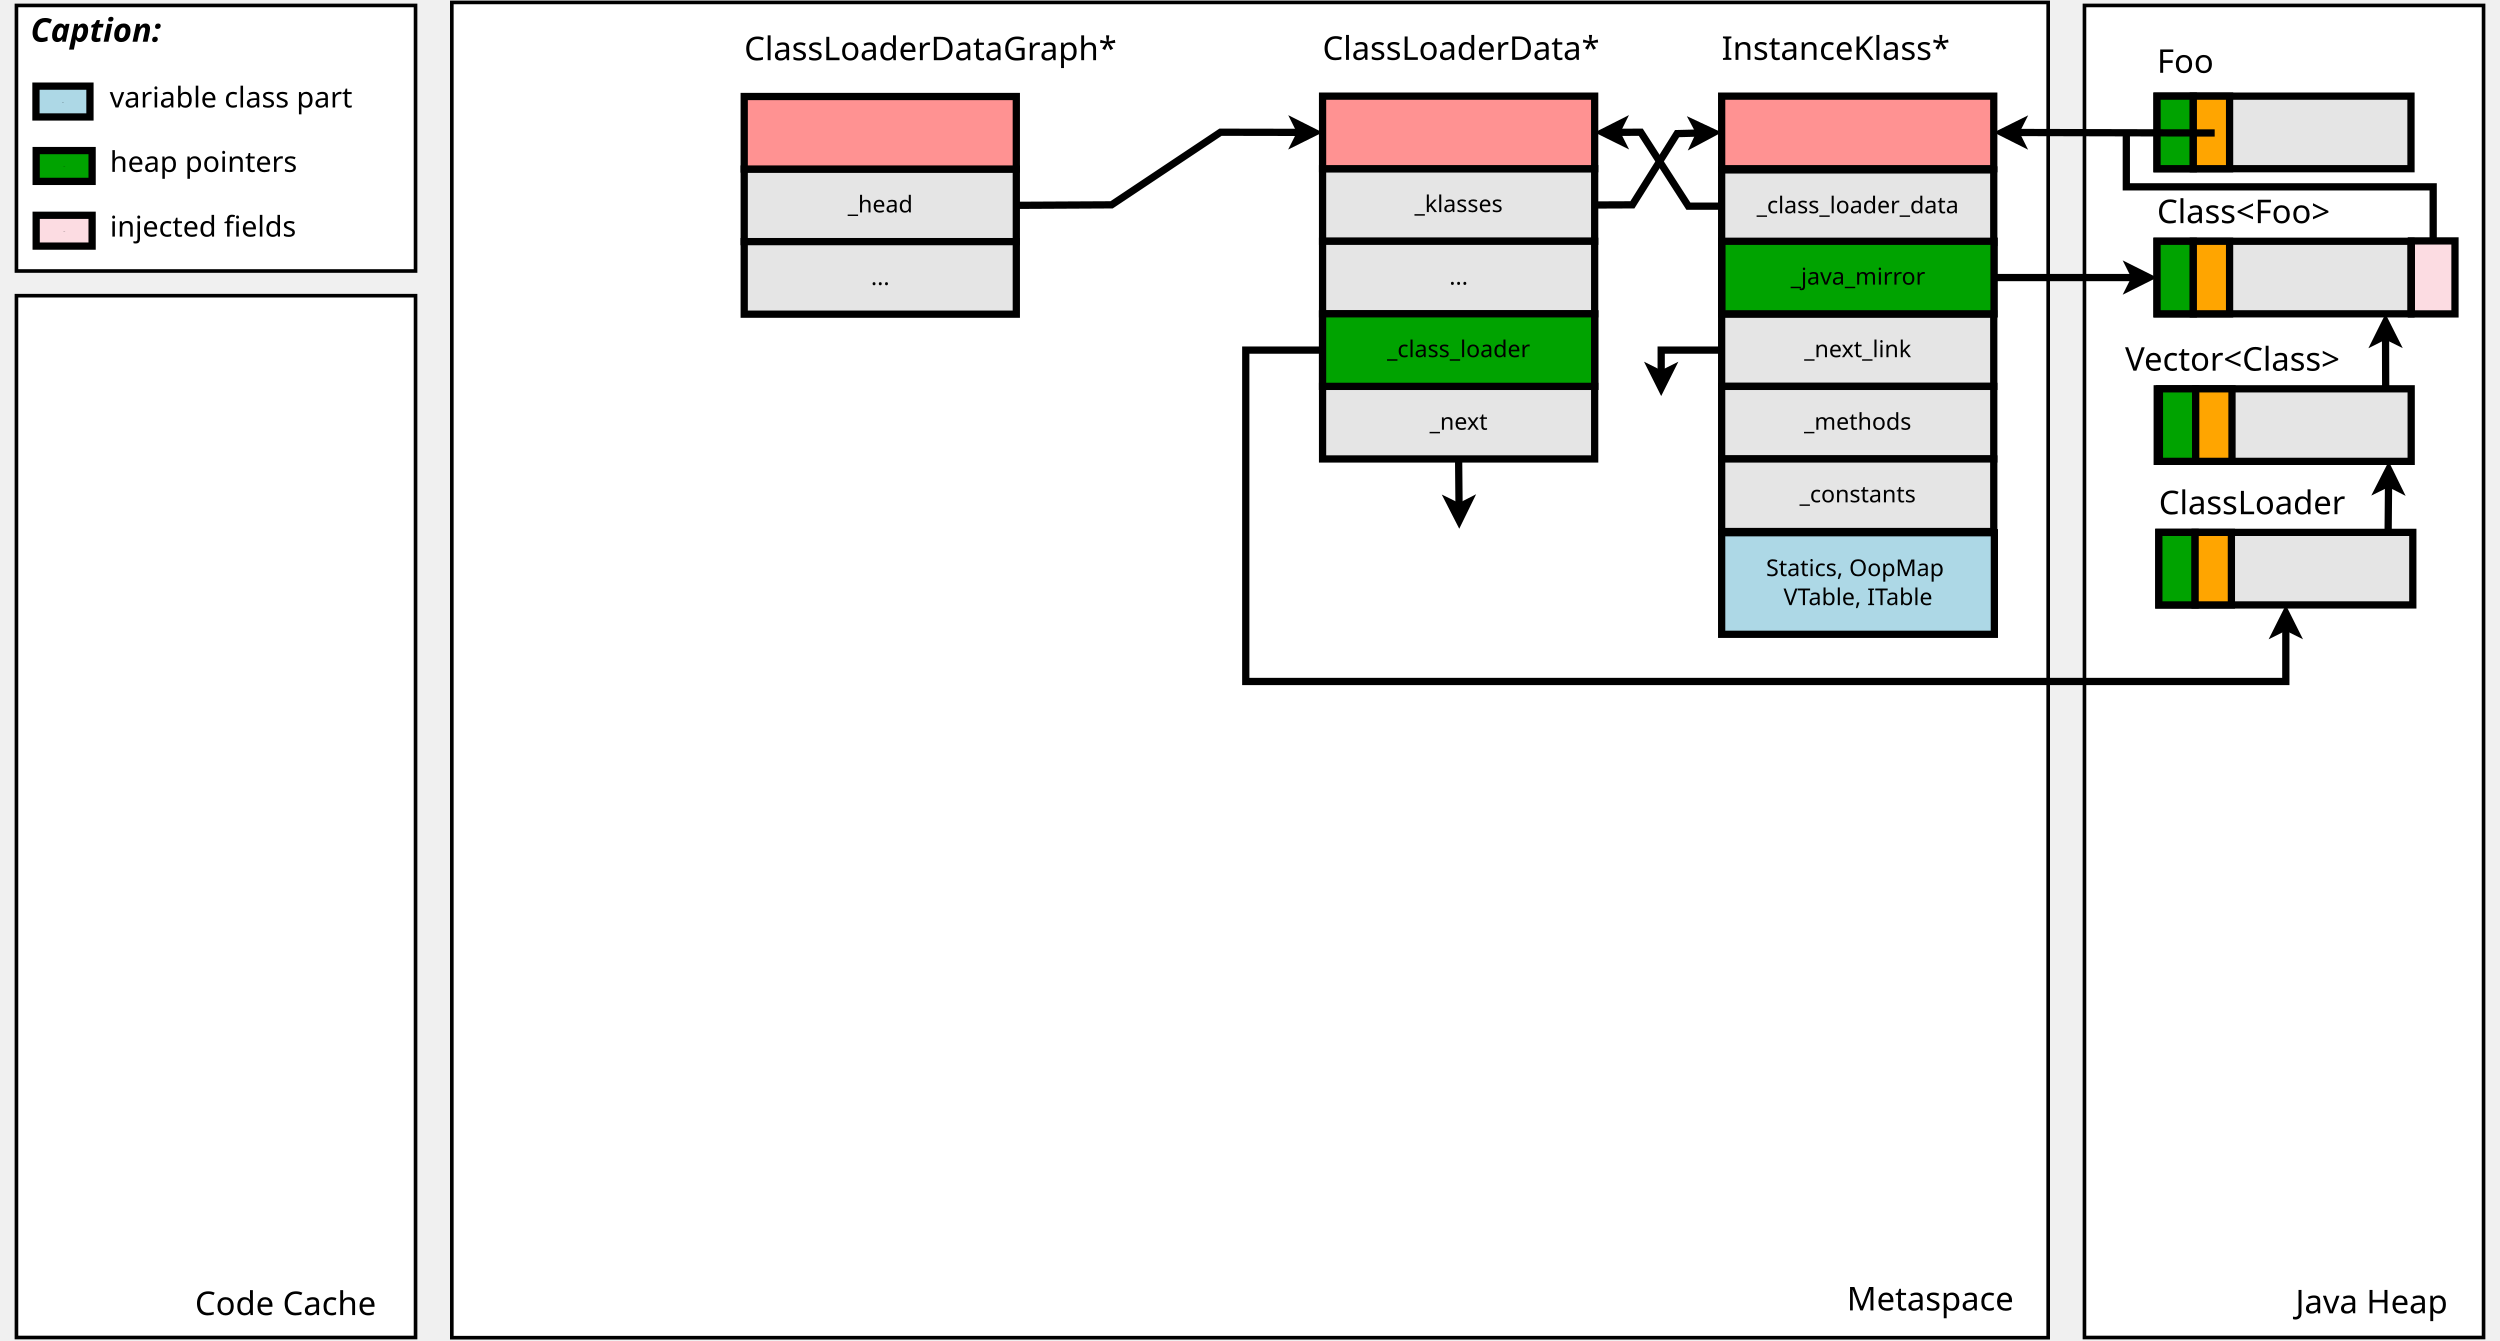
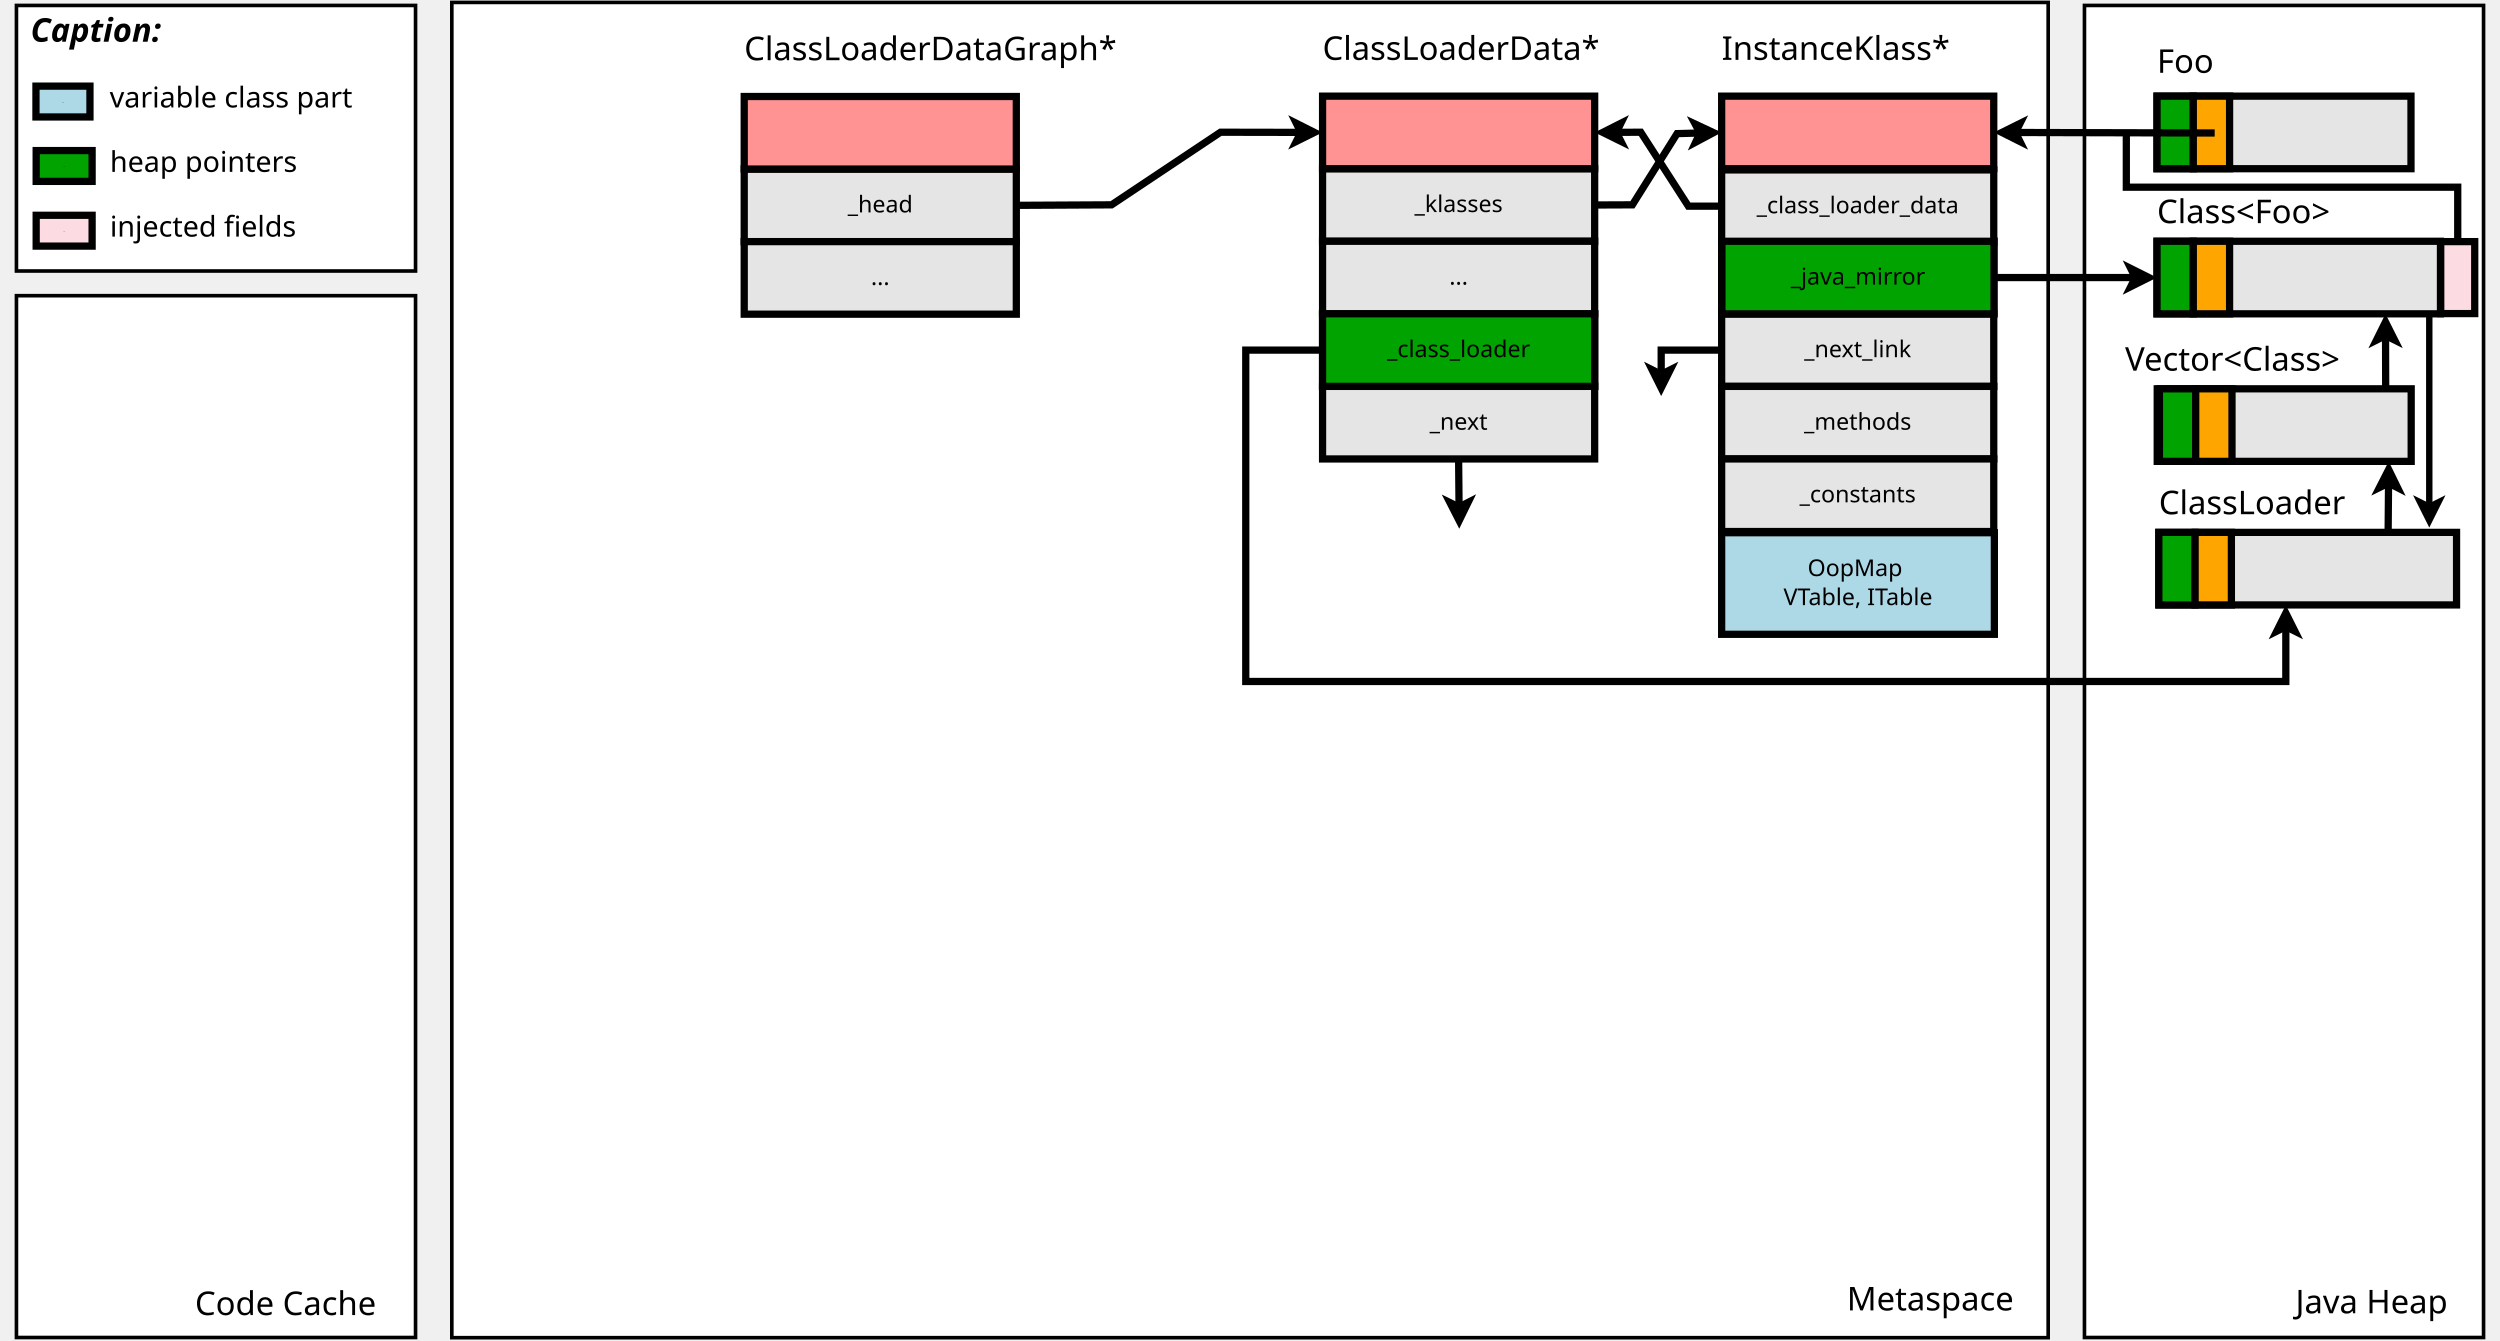
<svg xmlns="http://www.w3.org/2000/svg" width="69cm" height="37cm" viewBox="-181 -33 1362 739">
  <text font-size="12.8" style="fill: #000000;text-anchor:start;font-family:sans-serif;font-style:normal;font-weight:normal" x="-50" y="280">
    <tspan x="-50" y="280" />
  </text>
  <text font-size="12.8" style="fill: #000000;text-anchor:start;font-family:sans-serif;font-style:normal;font-weight:normal" x="-70" y="417.154">
    <tspan x="-70" y="417.154" />
  </text>
  <g>
    <rect style="fill: #ffffff" x="60" y="-31.662" width="880" height="736.067" />
    <rect style="fill: none; fill-opacity:0; stroke-width: 2; stroke: #000000" x="60" y="-31.662" width="880" height="736.067" />
  </g>
  <text font-size="18.062" style="fill: #000000;text-anchor:start;font-family:sans-serif;font-style:normal;font-weight:normal" x="829.03" y="689.372">
    <tspan x="829.03" y="689.372">Metaspace</tspan>
  </text>
  <g>
    <rect style="fill: #ffffff" x="-180" y="130" width="220" height="574.306" />
    <rect style="fill: none; fill-opacity:0; stroke-width: 2; stroke: #000000" x="-180" y="130" width="220" height="574.306" />
    <text font-size="12.8" style="fill: #000000;text-anchor:middle;font-family:sans-serif;font-style:normal;font-weight:normal" x="-70" y="421.053">
      <tspan x="-70" y="421.053" />
    </text>
  </g>
  <text font-size="18.062" style="fill: #000000;text-anchor:start;font-family:sans-serif;font-style:normal;font-weight:normal" x="-81.586" y="691.922">
    <tspan x="-81.586" y="691.922">Code Cache</tspan>
  </text>
  <g>
    <rect style="fill: #ffffff" x="960" y="-30" width="220" height="734.306" />
    <rect style="fill: none; fill-opacity:0; stroke-width: 2; stroke: #000000" x="960" y="-30" width="220" height="734.306" />
  </g>
  <text font-size="18.062" style="fill: #000000;text-anchor:start;font-family:sans-serif;font-style:normal;font-weight:normal" x="1076.35" y="690.958">
    <tspan x="1076.35" y="690.958">Java Heap</tspan>
  </text>
  <g>
    <rect style="fill: #ffffff" x="-180" y="-30" width="220" height="146.389" />
    <rect style="fill: none; fill-opacity:0; stroke-width: 2; stroke: #000000" x="-180" y="-30" width="220" height="146.389" />
    <text font-size="12.8" style="fill: #000000;text-anchor:middle;font-family:sans-serif;font-style:normal;font-weight:normal" x="-70" y="47.094">
      <tspan x="-70" y="47.094" />
    </text>
  </g>
  <g>
    <text font-size="18.062" style="fill: #000000;text-anchor:start;font-family:sans-serif;font-style:normal;font-weight:normal" x="1000" y="7.144">
      <tspan x="1000" y="7.144">Foo</tspan>
    </text>
    <g>
      <g>
        <rect style="fill: #e5e5e5" x="1000" y="20" width="140" height="40" />
        <rect style="fill: none; fill-opacity:0; stroke-width: 4; stroke: #000000" x="1000" y="20" width="140" height="40" />
        <text font-size="12.8" style="fill: #000000;text-anchor:middle;font-family:sans-serif;font-style:normal;font-weight:normal" x="1070" y="43.9">
          <tspan x="1070" y="43.9" />
        </text>
      </g>
      <g>
        <rect style="fill: #00a300" x="1000" y="20" width="20" height="40" />
        <rect style="fill: none; fill-opacity:0; stroke-width: 4; stroke: #000000" x="1000" y="20" width="20" height="40" />
        <text font-size="12.8" style="fill: #000000;text-anchor:middle;font-family:sans-serif;font-style:normal;font-weight:normal" x="1010" y="43.9">
          <tspan x="1010" y="43.9" />
        </text>
      </g>
      <g>
        <rect style="fill: #ffa500" x="1020" y="20" width="20" height="40" />
        <rect style="fill: none; fill-opacity:0; stroke-width: 4; stroke: #000000" x="1020" y="20" width="20" height="40" />
        <text font-size="12.8" style="fill: #000000;text-anchor:middle;font-family:sans-serif;font-style:normal;font-weight:normal" x="1030" y="43.9">
          <tspan x="1030" y="43.9" />
        </text>
      </g>
    </g>
  </g>
  <g>
    <rect style="fill: #e5e5e5" x="760" y="140" width="150" height="40" />
    <rect style="fill: none; fill-opacity:0; stroke-width: 4; stroke: #000000" x="760" y="140" width="150" height="40" />
    <text font-size="12.8" style="fill: #000000;text-anchor:middle;font-family:sans-serif;font-style:normal;font-weight:normal" x="835" y="163.9">
      <tspan x="835" y="163.9">_next_link</tspan>
    </text>
  </g>
  <g>
    <rect style="fill: #ff9292" x="760" y="20" width="150" height="40" />
    <rect style="fill: none; fill-opacity:0; stroke-width: 4; stroke: #000000" x="760" y="20" width="150" height="40" />
    <text font-size="12.8" style="fill: #000000;text-anchor:middle;font-family:sans-serif;font-style:normal;font-weight:normal" x="835" y="43.9">
      <tspan x="835" y="43.9" />
    </text>
  </g>
  <g>
    <rect style="fill: #e5e5e5" x="760" y="180" width="150" height="40" />
    <rect style="fill: none; fill-opacity:0; stroke-width: 4; stroke: #000000" x="760" y="180" width="150" height="40" />
    <text font-size="12.8" style="fill: #000000;text-anchor:middle;font-family:sans-serif;font-style:normal;font-weight:normal" x="835" y="203.9">
      <tspan x="835" y="203.9">_methods</tspan>
    </text>
  </g>
  <g>
    <rect style="fill: #e5e5e5" x="760" y="220" width="150" height="40" />
    <rect style="fill: none; fill-opacity:0; stroke-width: 4; stroke: #000000" x="760" y="220" width="150" height="40" />
    <text font-size="12.8" style="fill: #000000;text-anchor:middle;font-family:sans-serif;font-style:normal;font-weight:normal" x="835" y="243.9">
      <tspan x="835" y="243.9">_constants</tspan>
    </text>
  </g>
  <g>
    <rect style="fill: #e5e5e5" x="760" y="100" width="150" height="40" />
    <rect style="fill: none; fill-opacity:0; stroke-width: 4; stroke: #000000" x="760" y="100" width="150" height="40" />
    <text font-size="12.8" style="fill: #000000;text-anchor:middle;font-family:sans-serif;font-style:normal;font-weight:normal" x="835" y="123.9">
      <tspan x="835" y="123.9">_java_mirror</tspan>
    </text>
  </g>
  <text font-size="18.062" style="fill: #000000;text-anchor:start;font-family:sans-serif;font-style:normal;font-weight:normal" x="760" y="0">
    <tspan x="760" y="0">InstanceKlass*</tspan>
  </text>
  <text font-size="12.8" style="fill: #000000;text-anchor:start;font-family:sans-serif;font-style:normal;font-weight:normal" x="835" y="160">
    <tspan x="835" y="160" />
  </text>
  <g>
    <rect style="fill: #e5e5e5" x="760" y="60.667" width="150" height="40" />
    <rect style="fill: none; fill-opacity:0; stroke-width: 4; stroke: #000000" x="760" y="60.667" width="150" height="40" />
    <text font-size="12.8" style="fill: #000000;text-anchor:middle;font-family:sans-serif;font-style:normal;font-weight:normal" x="835" y="84.567">
      <tspan x="835" y="84.567">_class_loader_data</tspan>
    </text>
  </g>
  <g>
    <line style="fill: none; fill-opacity:0; stroke-width: 4; stroke: #000000" x1="1031.79" y1="40.314" x2="921.972" y2="40.031" />
    <polygon style="fill: #000000" points="914.472,40.011 924.485,35.037 921.972,40.031 924.459,45.037 " />
    <polygon style="fill: none; fill-opacity:0; stroke-width: 4; stroke: #000000" points="914.472,40.011 924.485,35.037 921.972,40.031 924.459,45.037 " />
  </g>
  <g>
    <rect style="fill: #add8e6" x="760" y="260.666" width="150.333" height="56" />
    <rect style="fill: none; fill-opacity:0; stroke-width: 4; stroke: #000000" x="760" y="260.666" width="150.333" height="56" />
    <text font-size="12.8" style="fill: #000000;text-anchor:middle;font-family:sans-serif;font-style:normal;font-weight:normal" x="835.167" y="284.566">
-       <tspan x="835.167" y="284.566">Statics, OopMap</tspan>
+       <tspan x="835.167" y="284.566">OopMap</tspan>
      <tspan x="835.167" y="300.566">VTable, ITable</tspan>
    </text>
  </g>
  <g>
    <text font-size="18.062" style="fill: #000000;text-anchor:start;font-family:sans-serif;font-style:italic;font-weight:700" x="-172.205" y="-10">
      <tspan x="-172.205" y="-10">Caption:</tspan>
    </text>
    <g>
      <g>
        <rect style="fill: #add8e6" x="-169.247" y="14.481" width="29.771" height="16.997" />
        <rect style="fill: none; fill-opacity:0; stroke-width: 4; stroke: #000000" x="-169.247" y="14.481" width="29.771" height="16.997" />
        <text font-size="1.6" style="fill: #000000;text-anchor:middle;font-family:sans-serif;font-style:normal;font-weight:normal" x="-154.361" y="23.48">
          <tspan x="-154.361" y="23.48">...</tspan>
        </text>
      </g>
      <text font-size="15.804" style="fill: #000000;text-anchor:start;font-family:sans-serif;font-style:normal;font-weight:normal" x="-128.587" y="26.238">
        <tspan x="-128.587" y="26.238">variable class part</tspan>
      </text>
      <text font-size="12.8" style="fill: #000000;text-anchor:start;font-family:sans-serif;font-style:normal;font-weight:normal" x="-102.383" y="14.447">
        <tspan x="-102.383" y="14.447" />
      </text>
    </g>
  </g>
  <g>
-     <g>
-       <g>
-         <rect style="fill: #e5e5e5" x="1000" y="100" width="140" height="40" />
-         <rect style="fill: none; fill-opacity:0; stroke-width: 4; stroke: #000000" x="1000" y="100" width="140" height="40" />
-         <text font-size="12.8" style="fill: #000000;text-anchor:middle;font-family:sans-serif;font-style:normal;font-weight:normal" x="1070" y="123.9">
-           <tspan x="1070" y="123.9" />
-         </text>
-       </g>
-       <g>
-         <rect style="fill: #00a300" x="1000" y="100" width="20" height="40" />
-         <rect style="fill: none; fill-opacity:0; stroke-width: 4; stroke: #000000" x="1000" y="100" width="20" height="40" />
-         <text font-size="12.8" style="fill: #000000;text-anchor:middle;font-family:sans-serif;font-style:normal;font-weight:normal" x="1010" y="123.9">
-           <tspan x="1010" y="123.9" />
-         </text>
-       </g>
-       <g>
-         <rect style="fill: #ffa500" x="1020" y="100" width="20" height="40" />
-         <rect style="fill: none; fill-opacity:0; stroke-width: 4; stroke: #000000" x="1020" y="100" width="20" height="40" />
-         <text font-size="12.8" style="fill: #000000;text-anchor:middle;font-family:sans-serif;font-style:normal;font-weight:normal" x="1030" y="123.9">
-           <tspan x="1030" y="123.9" />
-         </text>
-       </g>
-     </g>
-     <text font-size="18.062" style="fill: #000000;text-anchor:start;font-family:sans-serif;font-style:normal;font-weight:normal" x="1000" y="90">
-       <tspan x="1000" y="90">Class&lt;Foo&gt;</tspan>
-     </text>
-   </g>
+     <rect style="fill: #e5e5e5" x="1000" y="100" width="156.25" height="40" />
+     <rect style="fill: none; fill-opacity:0; stroke-width: 4; stroke: #000000" x="1000" y="100" width="156.25" height="40" />
+     <text font-size="12.8" style="fill: #000000;text-anchor:middle;font-family:sans-serif;font-style:normal;font-weight:normal" x="1078.13" y="123.9">
+       <tspan x="1078.13" y="123.9" />
+     </text>
+   </g>
+   <g>
+     <rect style="fill: #00a300" x="1000" y="100" width="20" height="40" />
+     <rect style="fill: none; fill-opacity:0; stroke-width: 4; stroke: #000000" x="1000" y="100" width="20" height="40" />
+     <text font-size="12.8" style="fill: #000000;text-anchor:middle;font-family:sans-serif;font-style:normal;font-weight:normal" x="1010" y="123.9">
+       <tspan x="1010" y="123.9" />
+     </text>
+   </g>
+   <g>
+     <rect style="fill: #ffa500" x="1020" y="100" width="20" height="40" />
+     <rect style="fill: none; fill-opacity:0; stroke-width: 4; stroke: #000000" x="1020" y="100" width="20" height="40" />
+     <text font-size="12.8" style="fill: #000000;text-anchor:middle;font-family:sans-serif;font-style:normal;font-weight:normal" x="1030" y="123.9">
+       <tspan x="1030" y="123.9" />
+     </text>
+   </g>
+   <text font-size="18.062" style="fill: #000000;text-anchor:start;font-family:sans-serif;font-style:normal;font-weight:normal" x="1000" y="90">
+     <tspan x="1000" y="90">Class&lt;Foo&gt;</tspan>
+   </text>
  <g>
    <polyline style="fill: none; fill-opacity:0; stroke-width: 4; stroke: #000000" points="910,120 955.438,120 955.438,120 988.028,120 " />
    <polygon style="fill: #000000" points="995.528,120 985.528,125 988.028,120 985.528,115 " />
    <polygon style="fill: none; fill-opacity:0; stroke-width: 4; stroke: #000000" points="995.528,120 985.528,125 988.028,120 985.528,115 " />
  </g>
  <g>
-     <rect style="fill: #00a300" x="760.147" y="100.002" width="150" height="40" />
-     <rect style="fill: none; fill-opacity:0; stroke-width: 4; stroke: #000000" x="760.147" y="100.002" width="150" height="40" />
-     <text font-size="12.8" style="fill: #000000;text-anchor:middle;font-family:sans-serif;font-style:normal;font-weight:normal" x="835.147" y="123.902">
-       <tspan x="835.147" y="123.902">_java_mirror</tspan>
+     <rect style="fill: #00a300" x="760.148" y="100.002" width="150" height="40" />
+     <rect style="fill: none; fill-opacity:0; stroke-width: 4; stroke: #000000" x="760.148" y="100.002" width="150" height="40" />
+     <text font-size="12.8" style="fill: #000000;text-anchor:middle;font-family:sans-serif;font-style:normal;font-weight:normal" x="835.148" y="123.902">
+       <tspan x="835.148" y="123.902">_java_mirror</tspan>
    </text>
  </g>
  <g>
    <g>
      <rect style="fill: #00a300" x="-169.129" y="50" width="30.842" height="16.997" />
      <rect style="fill: none; fill-opacity:0; stroke-width: 4; stroke: #000000" x="-169.129" y="50" width="30.842" height="16.997" />
      <text font-size="1.6" style="fill: #000000;text-anchor:middle;font-family:sans-serif;font-style:normal;font-weight:normal" x="-153.708" y="58.999">
        <tspan x="-153.708" y="58.999">...</tspan>
      </text>
    </g>
    <text font-size="15.804" style="fill: #000000;text-anchor:start;font-family:sans-serif;font-style:normal;font-weight:normal" x="-128.469" y="61.757">
      <tspan x="-128.469" y="61.757">heap pointers</tspan>
    </text>
  </g>
  <g>
-     <rect style="fill: #fcdce2" x="1140.21" y="99.805" width="24.042" height="40.241" />
-     <rect style="fill: none; fill-opacity:0; stroke-width: 4; stroke: #000000" x="1140.21" y="99.805" width="24.042" height="40.241" />
-     <text font-size="12.8" style="fill: #000000;text-anchor:middle;font-family:sans-serif;font-style:normal;font-weight:normal" x="1152.23" y="123.826">
-       <tspan x="1152.23" y="123.826" />
-     </text>
-   </g>
-   <polyline style="fill: none; fill-opacity:0; stroke-width: 4; stroke: #000000" points="1152.23,99.805 1152.23,69.997 983.076,69.997 983.076,40.189 " />
+     <rect style="fill: #fcdce2" x="1156.4" y="100.191" width="18.741" height="39.675" />
+     <rect style="fill: none; fill-opacity:0; stroke-width: 4; stroke: #000000" x="1156.4" y="100.191" width="18.741" height="39.675" />
+     <text font-size="1.6" style="fill: #000000;text-anchor:middle;font-family:sans-serif;font-style:normal;font-weight:normal" x="1165.77" y="120.528">
+       <tspan x="1165.77" y="120.528" />
+     </text>
+   </g>
+   <polyline style="fill: none; fill-opacity:0; stroke-width: 4; stroke: #000000" points="1165.77,100.191 1165.77,70.19 983.076,70.19 983.076,40.189 " />
  <text font-size="12.8" style="fill: #000000;text-anchor:start;font-family:sans-serif;font-style:normal;font-weight:normal" x="-103.136" y="49.965">
    <tspan x="-103.136" y="49.965" />
  </text>
  <g>
    <rect style="fill: #fcdce2" x="-169.129" y="85.674" width="30.842" height="16.997" />
    <rect style="fill: none; fill-opacity:0; stroke-width: 4; stroke: #000000" x="-169.129" y="85.674" width="30.842" height="16.997" />
    <text font-size="1.6" style="fill: #000000;text-anchor:middle;font-family:sans-serif;font-style:normal;font-weight:normal" x="-153.708" y="94.673">
      <tspan x="-153.708" y="94.673">...</tspan>
    </text>
  </g>
  <text font-size="15.804" style="fill: #000000;text-anchor:start;font-family:sans-serif;font-style:normal;font-weight:normal" x="-128.469" y="97.431">
    <tspan x="-128.469" y="97.431">injected fields</tspan>
  </text>
  <g>
    <rect style="fill: #e5e5e5" x="540" y="60" width="150" height="40" />
    <rect style="fill: none; fill-opacity:0; stroke-width: 4; stroke: #000000" x="540" y="60" width="150" height="40" />
    <text font-size="12.8" style="fill: #000000;text-anchor:middle;font-family:sans-serif;font-style:normal;font-weight:normal" x="615" y="83.9">
      <tspan x="615" y="83.9">_klasses</tspan>
    </text>
  </g>
  <g>
    <rect style="fill: #ff9292" x="540" y="20" width="150" height="40" />
    <rect style="fill: none; fill-opacity:0; stroke-width: 4; stroke: #000000" x="540" y="20" width="150" height="40" />
    <text font-size="12.8" style="fill: #000000;text-anchor:middle;font-family:sans-serif;font-style:normal;font-weight:normal" x="615" y="43.9">
      <tspan x="615" y="43.9" />
    </text>
  </g>
  <g>
    <rect style="fill: #e5e5e5" x="540" y="140" width="150" height="40" />
    <rect style="fill: none; fill-opacity:0; stroke-width: 4; stroke: #000000" x="540" y="140" width="150" height="40" />
    <text font-size="12.8" style="fill: #000000;text-anchor:middle;font-family:sans-serif;font-style:normal;font-weight:normal" x="615" y="163.9">
      <tspan x="615" y="163.9">_class_loader</tspan>
    </text>
  </g>
  <g>
    <rect style="fill: #e5e5e5" x="540" y="100" width="150" height="40" />
    <rect style="fill: none; fill-opacity:0; stroke-width: 4; stroke: #000000" x="540" y="100" width="150" height="40" />
    <text font-size="12.8" style="fill: #000000;text-anchor:middle;font-family:sans-serif;font-style:normal;font-weight:normal" x="615" y="123.9">
      <tspan x="615" y="123.9">...</tspan>
    </text>
  </g>
  <g>
    <rect style="fill: #e5e5e5" x="540" y="180" width="150" height="40" />
    <rect style="fill: none; fill-opacity:0; stroke-width: 4; stroke: #000000" x="540" y="180" width="150" height="40" />
    <text font-size="12.8" style="fill: #000000;text-anchor:middle;font-family:sans-serif;font-style:normal;font-weight:normal" x="615" y="203.9">
      <tspan x="615" y="203.9">_next</tspan>
    </text>
  </g>
  <text font-size="18.062" style="fill: #000000;text-anchor:start;font-family:sans-serif;font-style:normal;font-weight:normal" x="540" y="0">
    <tspan x="540" y="0">ClassLoaderData*</tspan>
  </text>
  <text font-size="12.8" style="fill: #000000;text-anchor:start;font-family:sans-serif;font-style:normal;font-weight:normal" x="640" y="80">
    <tspan x="640" y="80" />
  </text>
  <text font-size="12.8" style="fill: #000000;text-anchor:start;font-family:sans-serif;font-style:normal;font-weight:normal" x="640" y="80">
    <tspan x="640" y="80" />
  </text>
  <text font-size="12.8" style="fill: #000000;text-anchor:start;font-family:sans-serif;font-style:normal;font-weight:normal" x="600" y="80">
    <tspan x="600" y="80" />
  </text>
  <text font-size="12.8" style="fill: #000000;text-anchor:start;font-family:sans-serif;font-style:normal;font-weight:normal" x="640" y="80">
    <tspan x="640" y="80" />
  </text>
  <text font-size="12.8" style="fill: #000000;text-anchor:start;font-family:sans-serif;font-style:normal;font-weight:normal" x="640" y="80">
    <tspan x="640" y="80" />
  </text>
  <text font-size="12.8" style="fill: #000000;text-anchor:start;font-family:sans-serif;font-style:normal;font-weight:normal" x="615" y="160">
    <tspan x="615" y="160" />
  </text>
  <g>
    <polyline style="fill: none; fill-opacity:0; stroke-width: 4; stroke: #000000" points="690,80 710.792,79.913 735.42,40.66 748.032,40.321 " />
    <polygon style="fill: #000000" points="755.529,40.12 745.667,45.387 748.032,40.321 745.399,35.39 " />
    <polygon style="fill: none; fill-opacity:0; stroke-width: 4; stroke: #000000" points="755.529,40.12 745.667,45.387 748.032,40.321 745.399,35.39 " />
  </g>
  <g>
    <polyline style="fill: none; fill-opacity:0; stroke-width: 4; stroke: #000000" points="760,80.667 741.666,80.667 715.41,39.89 701.972,39.948 " />
    <polygon style="fill: #000000" points="694.472,39.981 704.45,34.938 701.972,39.948 704.494,44.937 " />
    <polygon style="fill: none; fill-opacity:0; stroke-width: 4; stroke: #000000" points="694.472,39.981 704.45,34.938 701.972,39.948 704.494,44.937 " />
  </g>
  <g>
    <polyline style="fill: none; fill-opacity:0; stroke-width: 4; stroke: #000000" points="760,160 726.668,160 726.668,173.361 " />
    <polygon style="fill: #000000" points="726.668,180.861 721.668,170.861 726.668,173.361 731.668,170.861 " />
    <polygon style="fill: none; fill-opacity:0; stroke-width: 4; stroke: #000000" points="726.668,180.861 721.668,170.861 726.668,173.361 731.668,170.861 " />
  </g>
  <g>
    <polyline style="fill: none; fill-opacity:0; stroke-width: 4; stroke: #000000" points="540,160 497.666,160 497.666,342.666 1071,342.666 1071,312.444 " />
    <polygon style="fill: #000000" points="1071,304.944 1076,314.944 1071,312.444 1066,314.944 " />
    <polygon style="fill: none; fill-opacity:0; stroke-width: 4; stroke: #000000" points="1071,304.944 1076,314.944 1071,312.444 1066,314.944 " />
  </g>
  <g>
-     <g>
-       <g>
-         <rect style="fill: #e5e5e5" x="1001" y="260.472" width="140" height="40" />
-         <rect style="fill: none; fill-opacity:0; stroke-width: 4; stroke: #000000" x="1001" y="260.472" width="140" height="40" />
-         <text font-size="12.8" style="fill: #000000;text-anchor:middle;font-family:sans-serif;font-style:normal;font-weight:normal" x="1071" y="284.372">
-           <tspan x="1071" y="284.372" />
-         </text>
-       </g>
-       <text font-size="18.062" style="fill: #000000;text-anchor:start;font-family:sans-serif;font-style:normal;font-weight:normal" x="1001" y="250.472">
-         <tspan x="1001" y="250.472">ClassLoader</tspan>
-       </text>
-     </g>
-     <g>
-       <rect style="fill: #00a300" x="1001" y="260.472" width="20" height="40" />
-       <rect style="fill: none; fill-opacity:0; stroke-width: 4; stroke: #000000" x="1001" y="260.472" width="20" height="40" />
-       <text font-size="12.8" style="fill: #000000;text-anchor:middle;font-family:sans-serif;font-style:normal;font-weight:normal" x="1011" y="284.372">
-         <tspan x="1011" y="284.372" />
-       </text>
-     </g>
-     <g>
-       <rect style="fill: #ffa500" x="1021" y="260.472" width="20" height="40" />
-       <rect style="fill: none; fill-opacity:0; stroke-width: 4; stroke: #000000" x="1021" y="260.472" width="20" height="40" />
-       <text font-size="12.8" style="fill: #000000;text-anchor:middle;font-family:sans-serif;font-style:normal;font-weight:normal" x="1031" y="284.372">
-         <tspan x="1031" y="284.372" />
-       </text>
-     </g>
+     <rect style="fill: #e5e5e5" x="1001" y="260.472" width="164.116" height="40" />
+     <rect style="fill: none; fill-opacity:0; stroke-width: 4; stroke: #000000" x="1001" y="260.472" width="164.116" height="40" />
+     <text font-size="12.8" style="fill: #000000;text-anchor:middle;font-family:sans-serif;font-style:normal;font-weight:normal" x="1083.06" y="284.372">
+       <tspan x="1083.06" y="284.372" />
+     </text>
+   </g>
+   <text font-size="18.062" style="fill: #000000;text-anchor:start;font-family:sans-serif;font-style:normal;font-weight:normal" x="1001" y="250.472">
+     <tspan x="1001" y="250.472">ClassLoader</tspan>
+   </text>
+   <g>
+     <rect style="fill: #00a300" x="1001" y="260.472" width="20" height="40" />
+     <rect style="fill: none; fill-opacity:0; stroke-width: 4; stroke: #000000" x="1001" y="260.472" width="20" height="40" />
+     <text font-size="12.8" style="fill: #000000;text-anchor:middle;font-family:sans-serif;font-style:normal;font-weight:normal" x="1011" y="284.372">
+       <tspan x="1011" y="284.372" />
+     </text>
+   </g>
+   <g>
+     <rect style="fill: #ffa500" x="1021" y="260.472" width="20" height="40" />
+     <rect style="fill: none; fill-opacity:0; stroke-width: 4; stroke: #000000" x="1021" y="260.472" width="20" height="40" />
+     <text font-size="12.8" style="fill: #000000;text-anchor:middle;font-family:sans-serif;font-style:normal;font-weight:normal" x="1031" y="284.372">
+       <tspan x="1031" y="284.372" />
+     </text>
  </g>
  <g>
    <rect style="fill: #00a300" x="540" y="139.985" width="150" height="40" />
    <rect style="fill: none; fill-opacity:0; stroke-width: 4; stroke: #000000" x="540" y="139.985" width="150" height="40" />
    <text font-size="12.8" style="fill: #000000;text-anchor:middle;font-family:sans-serif;font-style:normal;font-weight:normal" x="615" y="163.885">
      <tspan x="615" y="163.885">_class_loader</tspan>
    </text>
  </g>
  <g>
    <g>
      <rect style="fill: #e5e5e5" x="1000.11" y="181.333" width="140" height="40" />
      <rect style="fill: none; fill-opacity:0; stroke-width: 4; stroke: #000000" x="1000.11" y="181.333" width="140" height="40" />
      <text font-size="12.8" style="fill: #000000;text-anchor:middle;font-family:sans-serif;font-style:normal;font-weight:normal" x="1070.11" y="205.233">
        <tspan x="1070.11" y="205.233" />
      </text>
    </g>
    <text font-size="18.062" style="fill: #000000;text-anchor:start;font-family:sans-serif;font-style:normal;font-weight:normal" x="982.382" y="171.333">
      <tspan x="982.382" y="171.333">Vector&lt;Class&gt;</tspan>
    </text>
    <g>
      <line style="fill: none; fill-opacity:0; stroke-width: 4; stroke: #000000" x1="1126.05" y1="181.333" x2="1125.97" y2="151.972" />
      <polygon style="fill: #000000" points="1125.95,144.472 1130.98,154.459 1125.97,151.972 1120.98,154.485 " />
      <polygon style="fill: none; fill-opacity:0; stroke-width: 4; stroke: #000000" points="1125.95,144.472 1130.98,154.459 1125.97,151.972 1120.98,154.485 " />
    </g>
    <g>
      <rect style="fill: #00a300" x="1001.33" y="181.333" width="20" height="40" />
      <rect style="fill: none; fill-opacity:0; stroke-width: 4; stroke: #000000" x="1001.33" y="181.333" width="20" height="40" />
      <text font-size="12.8" style="fill: #000000;text-anchor:middle;font-family:sans-serif;font-style:normal;font-weight:normal" x="1011.33" y="205.233">
        <tspan x="1011.33" y="205.233" />
      </text>
    </g>
    <g>
      <rect style="fill: #ffa500" x="1021.33" y="181.333" width="20" height="40" />
      <rect style="fill: none; fill-opacity:0; stroke-width: 4; stroke: #000000" x="1021.33" y="181.333" width="20" height="40" />
      <text font-size="12.8" style="fill: #000000;text-anchor:middle;font-family:sans-serif;font-style:normal;font-weight:normal" x="1031.33" y="205.233">
        <tspan x="1031.33" y="205.233" />
      </text>
    </g>
  </g>
  <g>
    <line style="fill: none; fill-opacity:0; stroke-width: 4; stroke: #000000" x1="1127.4" y1="260.472" x2="1127.63" y2="233.306" />
    <polygon style="fill: #000000" points="1127.69,225.806 1132.61,235.848 1127.63,233.306 1122.61,235.763 " />
    <polygon style="fill: none; fill-opacity:0; stroke-width: 4; stroke: #000000" points="1127.69,225.806 1132.61,235.848 1127.63,233.306 1122.61,235.763 " />
  </g>
  <g>
+     <line style="fill: none; fill-opacity:0; stroke-width: 3.528; stroke: #000000" x1="1150.08" y1="141.023" x2="1150.08" y2="246.401" />
+     <polygon style="fill: #000000" points="1150.08,253.901 1145.08,243.901 1150.08,246.401 1155.08,243.901 " />
+     <polygon style="fill: none; fill-opacity:0; stroke-width: 3.528; stroke: #000000" points="1150.08,253.901 1145.08,243.901 1150.08,246.401 1155.08,243.901 " />
+   </g>
+   <g>
    <line style="fill: none; fill-opacity:0; stroke-width: 4; stroke: #000000" x1="615" y1="220" x2="615.242" y2="246.504" />
    <polygon style="fill: #000000" points="615.311,254.004 610.22,244.05 615.242,246.504 620.219,243.959 " />
    <polygon style="fill: none; fill-opacity:0; stroke-width: 4; stroke: #000000" points="615.311,254.004 610.22,244.05 615.242,246.504 620.219,243.959 " />
  </g>
  <g>
    <rect style="fill: #e5e5e5" x="221.184" y="60.194" width="150" height="40" />
    <rect style="fill: none; fill-opacity:0; stroke-width: 4; stroke: #000000" x="221.184" y="60.194" width="150" height="40" />
    <text font-size="12.8" style="fill: #000000;text-anchor:middle;font-family:sans-serif;font-style:normal;font-weight:normal" x="296.184" y="84.094">
      <tspan x="296.184" y="84.094">_head</tspan>
    </text>
  </g>
  <g>
    <rect style="fill: #ff9292" x="221.184" y="20.194" width="150" height="40" />
    <rect style="fill: none; fill-opacity:0; stroke-width: 4; stroke: #000000" x="221.184" y="20.194" width="150" height="40" />
    <text font-size="12.8" style="fill: #000000;text-anchor:middle;font-family:sans-serif;font-style:normal;font-weight:normal" x="296.184" y="44.094">
      <tspan x="296.184" y="44.094" />
    </text>
  </g>
  <g>
    <rect style="fill: #e5e5e5" x="221.184" y="100.194" width="150" height="40" />
    <rect style="fill: none; fill-opacity:0; stroke-width: 4; stroke: #000000" x="221.184" y="100.194" width="150" height="40" />
    <text font-size="12.8" style="fill: #000000;text-anchor:middle;font-family:sans-serif;font-style:normal;font-weight:normal" x="296.184" y="124.094">
      <tspan x="296.184" y="124.094">...</tspan>
    </text>
  </g>
  <text font-size="18.062" style="fill: #000000;text-anchor:start;font-family:sans-serif;font-style:normal;font-weight:normal" x="221.184" y="0.194">
    <tspan x="221.184" y="0.194">ClassLoaderDataGraph*</tspan>
  </text>
  <text font-size="12.8" style="fill: #000000;text-anchor:start;font-family:sans-serif;font-style:normal;font-weight:normal" x="301.184" y="80.194">
    <tspan x="301.184" y="80.194" />
  </text>
  <g>
    <polyline style="fill: none; fill-opacity:0; stroke-width: 4; stroke: #000000" points="371.184,80.194 423.704,79.913 483.738,39.89 528.028,39.977 " />
    <polygon style="fill: #000000" points="535.528,39.991 525.518,44.972 528.028,39.977 525.538,34.972 " />
    <polygon style="fill: none; fill-opacity:0; stroke-width: 4; stroke: #000000" points="535.528,39.991 525.518,44.972 528.028,39.977 525.538,34.972 " />
  </g>
</svg>
